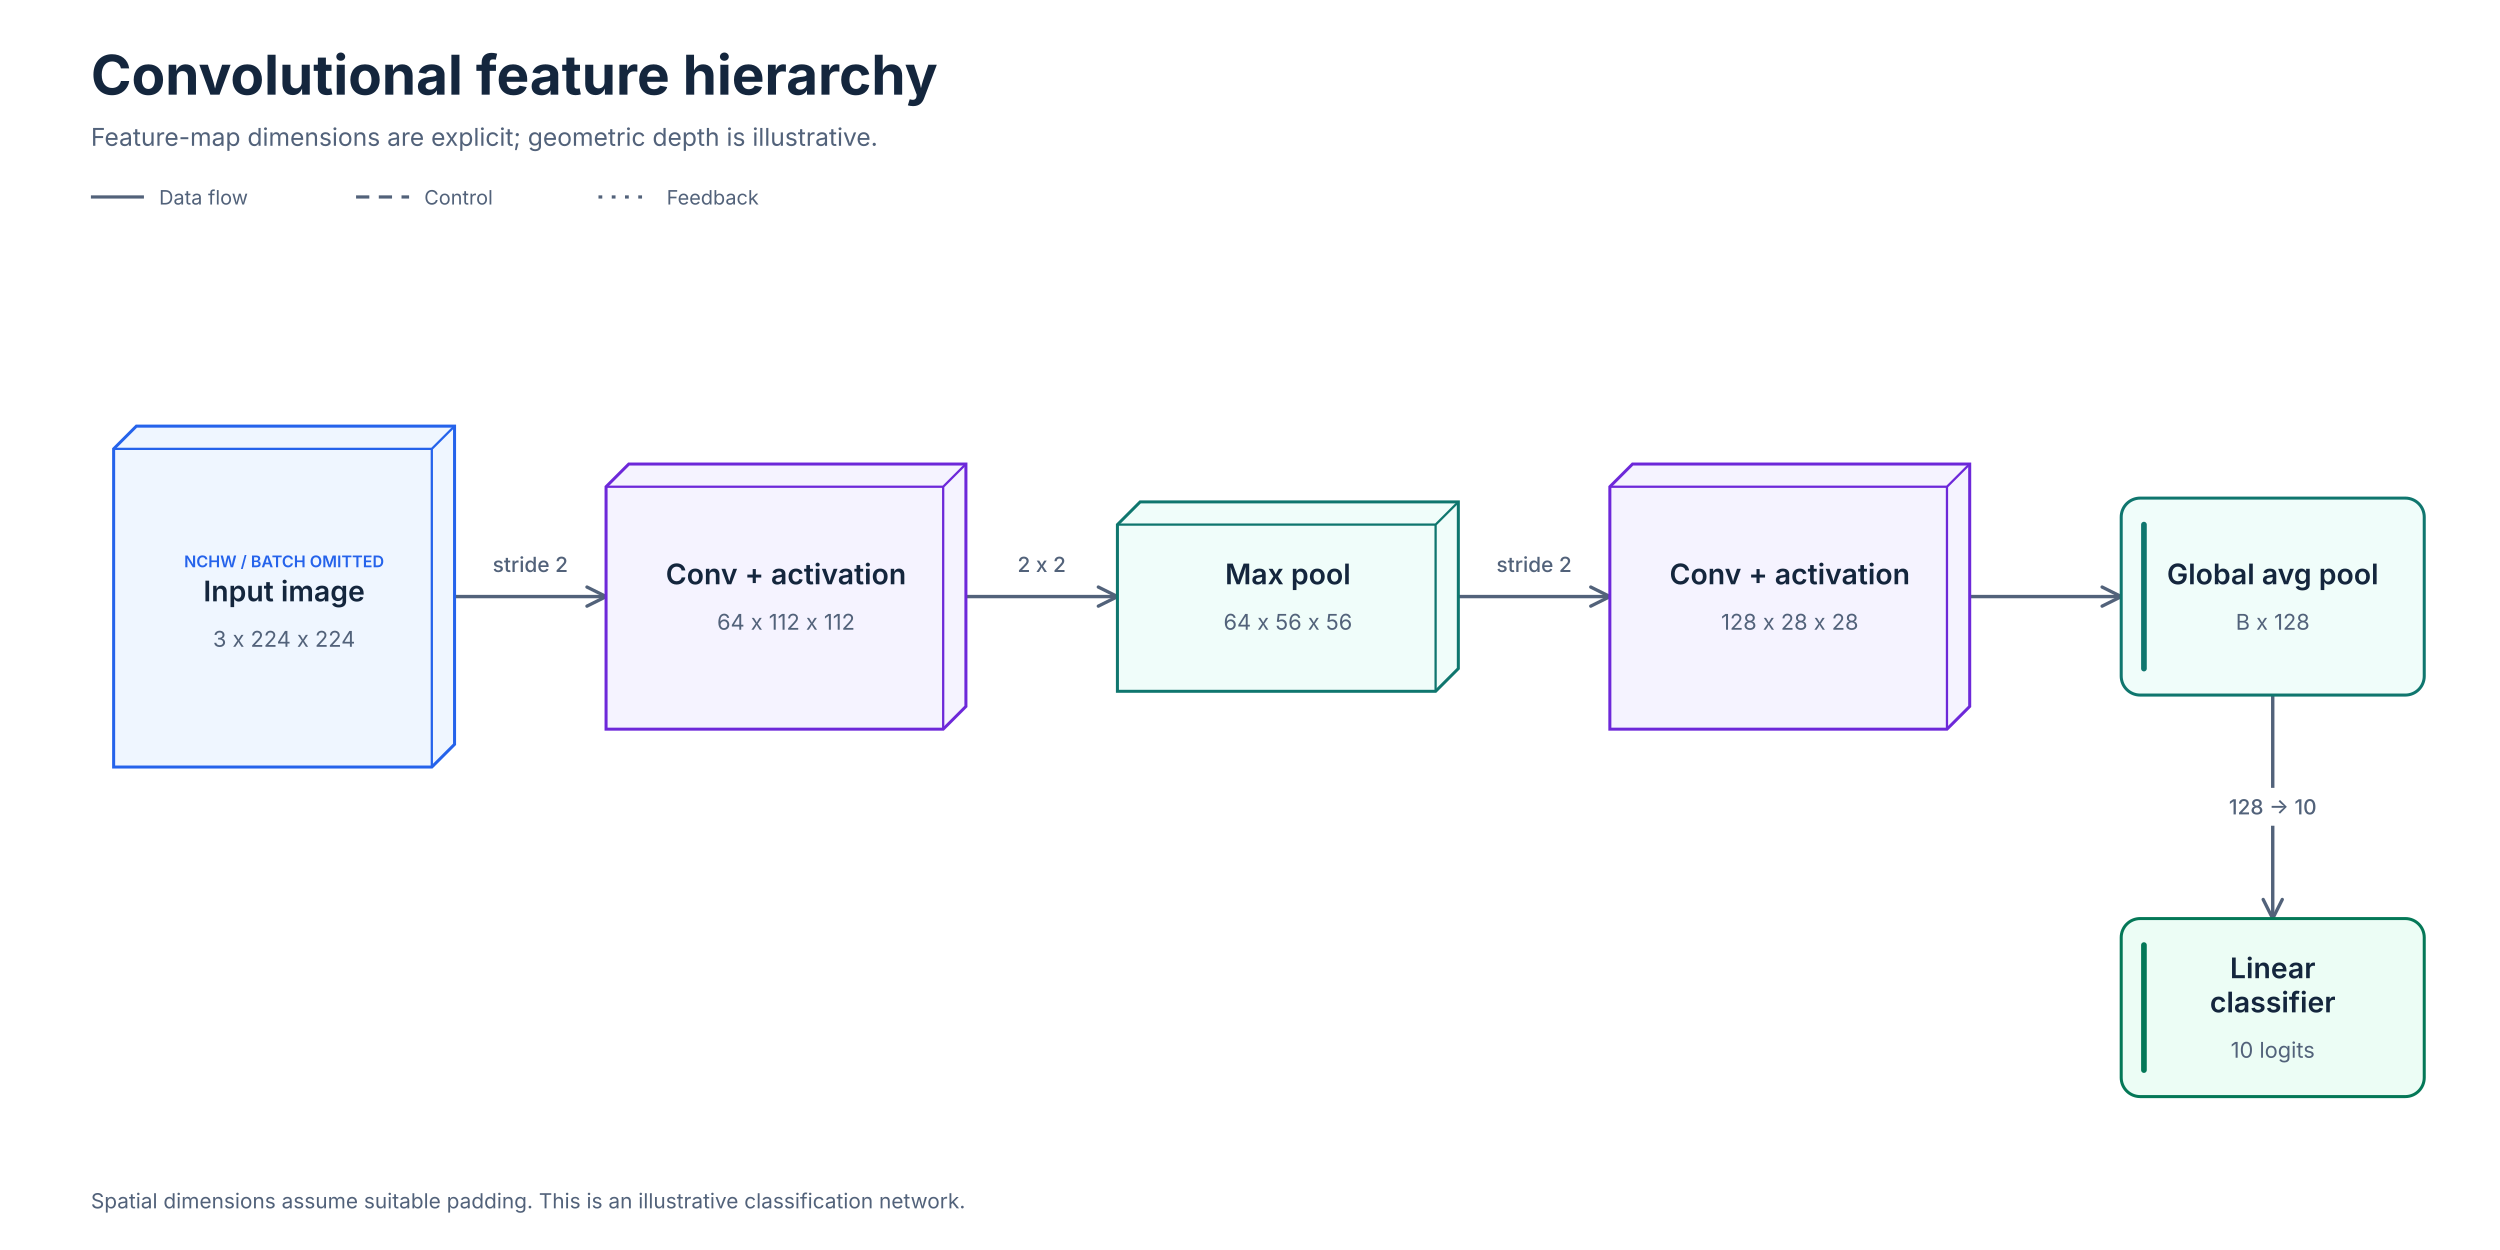
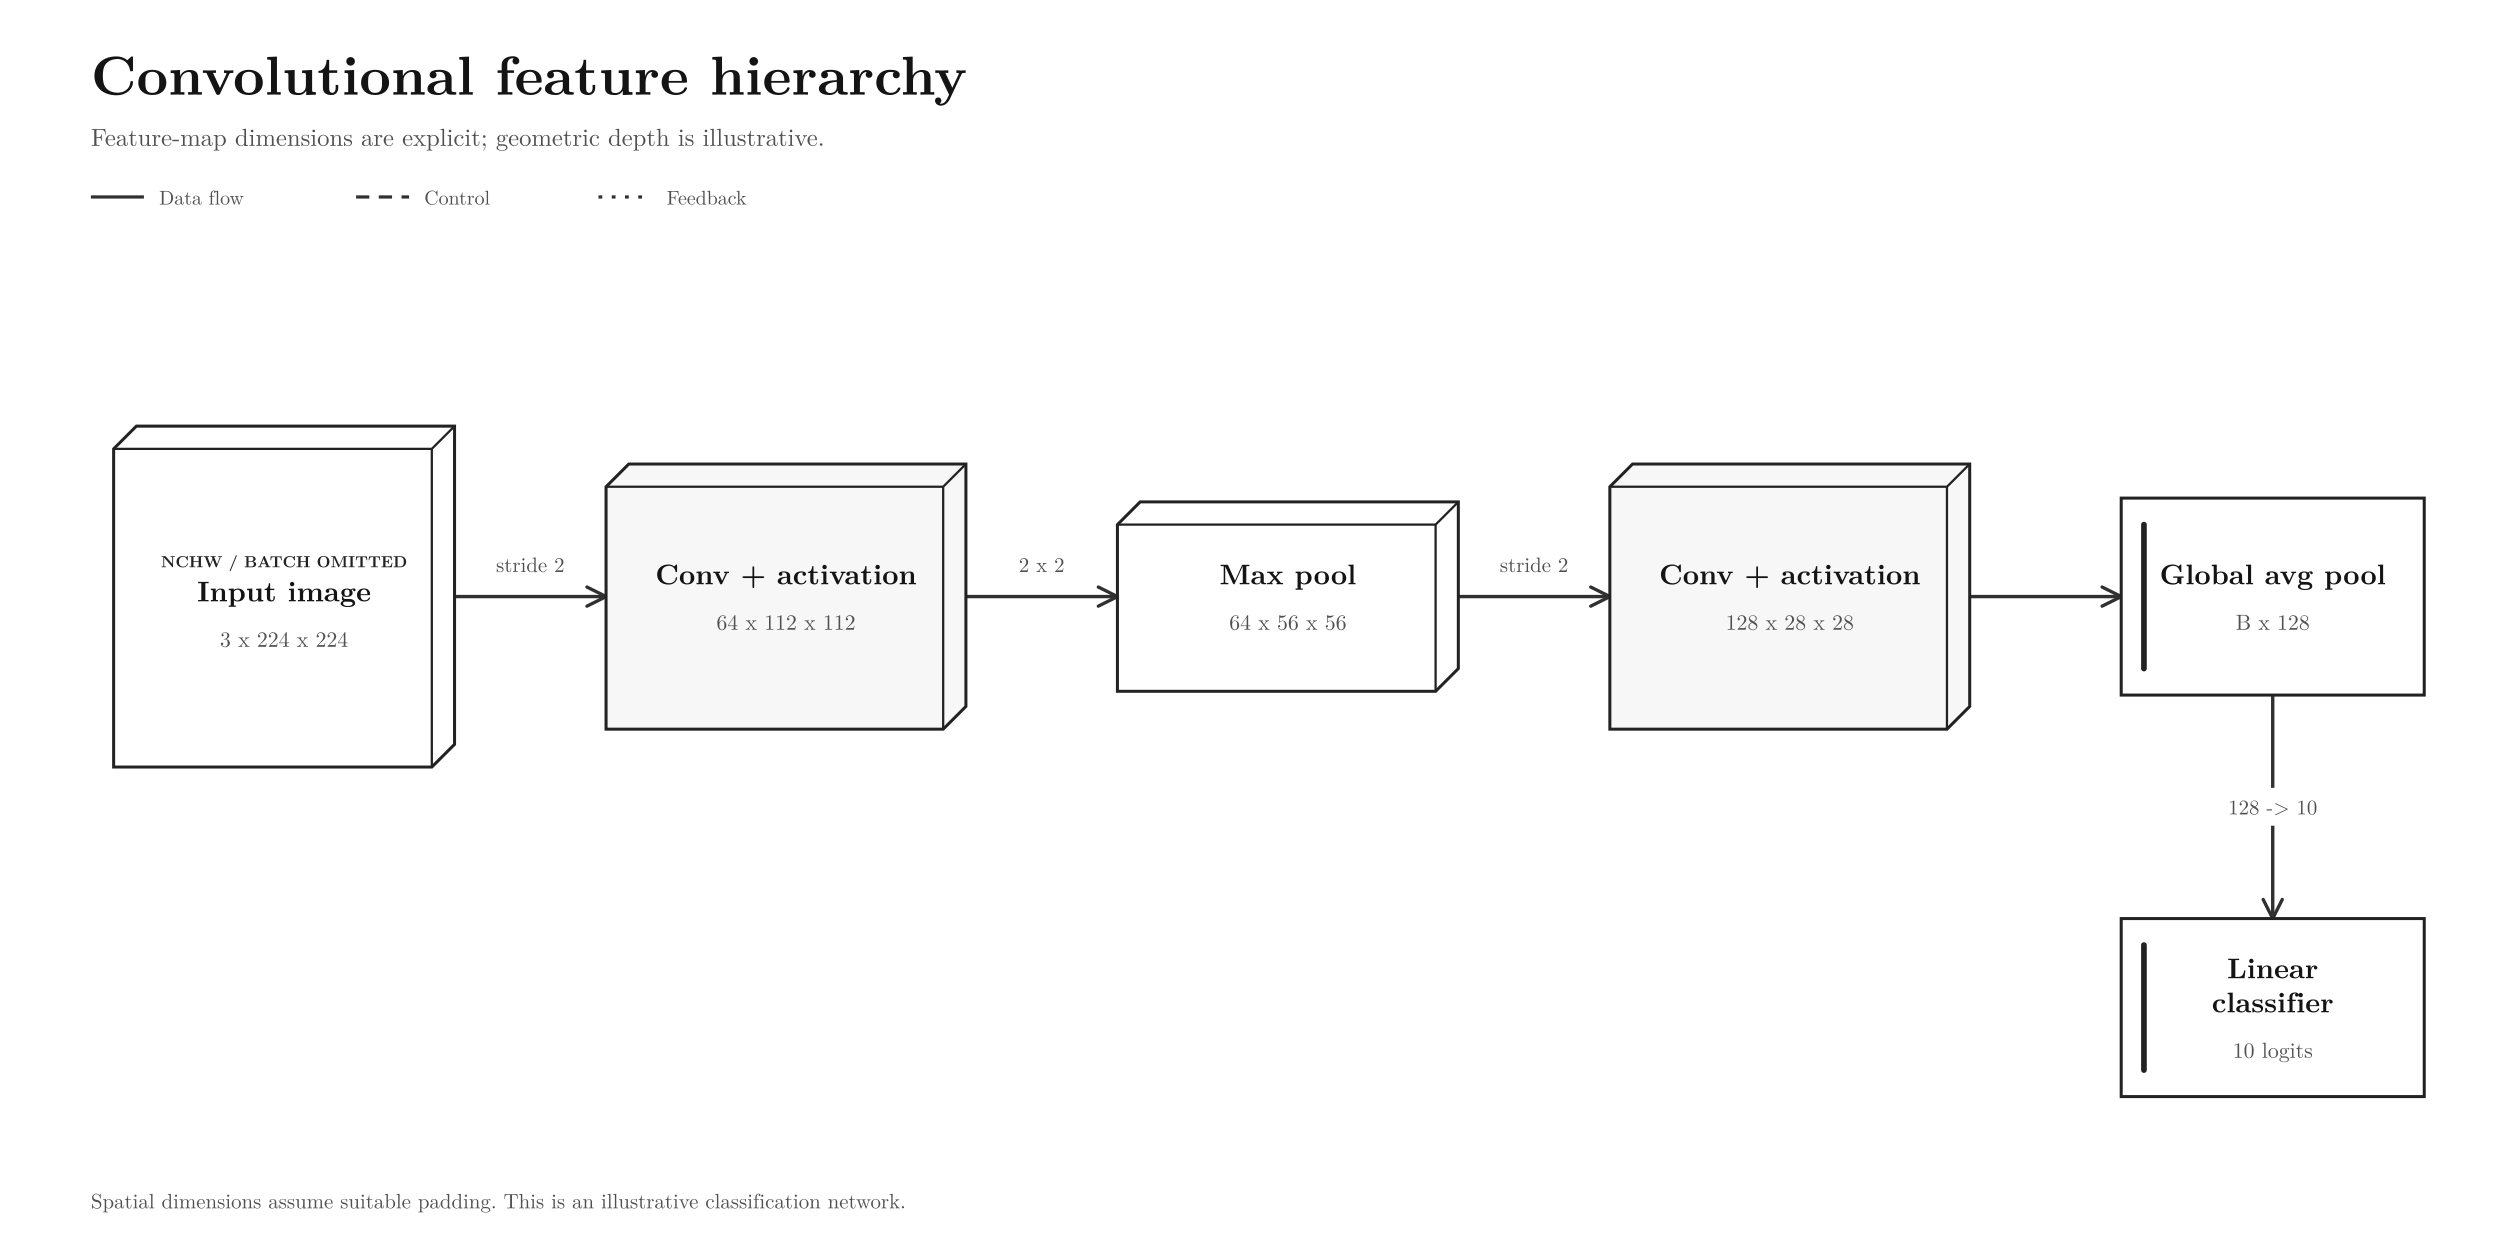
<svg xmlns="http://www.w3.org/2000/svg" width="1320" height="660" viewBox="0 0 1320 660" role="img" aria-labelledby="diagram-title diagram-description">
  <defs>
    <marker id="arrow" viewBox="0 0 10 10" refX="9" refY="5" markerWidth="7" markerHeight="7" orient="auto-start-reverse">
-       <path d="M 1 1 L 9 5 L 1 9" fill="none" stroke="#52627A" stroke-width="1.4" stroke-linecap="round" stroke-linejoin="round" />
+       <path d="M 1 1 L 9 5 L 1 9" fill="none" stroke="#303030" stroke-width="1.4" stroke-linecap="round" stroke-linejoin="round" />
    </marker>
  </defs>
  <rect width="100%" height="100%" fill="#FFFFFF" />
-   <g font-family="Inter, DejaVu Sans, Arial, sans-serif">
-     <text x="48" y="50" fill="#14263D" font-size="29" font-weight="700" text-anchor="start">Convolutional feature hierarchy</text>
-     <text x="48" y="77" fill="#52627A" font-size="13" font-weight="400" text-anchor="start">Feature-map dimensions are explicit; geometric depth is illustrative.</text>
-     <path d="M 48 104 h 28" stroke="#52627A" stroke-width="1.7" fill="none" stroke-dasharray="" />
-     <text x="84" y="108" fill="#52627A" font-size="10.5" font-weight="400" text-anchor="start">Data flow</text>
-     <path d="M 188 104 h 28" stroke="#52627A" stroke-width="1.7" fill="none" stroke-dasharray="7 5" />
-     <text x="224" y="108" fill="#52627A" font-size="10.5" font-weight="400" text-anchor="start">Control</text>
-     <path d="M 316 104 h 28" stroke="#52627A" stroke-width="1.7" fill="none" stroke-dasharray="2 5" />
-     <text x="352" y="108" fill="#52627A" font-size="10.5" font-weight="400" text-anchor="start">Feedback</text>
-     <path d="M 240 315 L 280 315 L 320 315" stroke="#52627A" stroke-width="1.8" fill="none" stroke-dasharray="" stroke-linejoin="round" stroke-linecap="round" marker-end="url(#arrow)" />
-     <path d="M 510 315 L 550 315 L 590 315" stroke="#52627A" stroke-width="1.8" fill="none" stroke-dasharray="" stroke-linejoin="round" stroke-linecap="round" marker-end="url(#arrow)" />
-     <path d="M 770 315 L 810 315 L 850 315" stroke="#52627A" stroke-width="1.8" fill="none" stroke-dasharray="" stroke-linejoin="round" stroke-linecap="round" marker-end="url(#arrow)" />
-     <path d="M 1040 315 L 1080 315 L 1120 315" stroke="#52627A" stroke-width="1.8" fill="none" stroke-dasharray="" stroke-linejoin="round" stroke-linecap="round" marker-end="url(#arrow)" />
-     <path d="M 1200 367 L 1200 426 L 1200 485" stroke="#52627A" stroke-width="1.8" fill="none" stroke-dasharray="" stroke-linejoin="round" stroke-linecap="round" marker-end="url(#arrow)" />
+   <g font-family="Latin Modern Roman, Times New Roman, serif">
+     <text x="48" y="50" fill="#141414" font-size="29" font-weight="700" text-anchor="start">Convolutional feature hierarchy</text>
+     <text x="48" y="77" fill="#505050" font-size="13" font-weight="400" text-anchor="start">Feature-map dimensions are explicit; geometric depth is illustrative.</text>
+     <path d="M 48 104 h 28" stroke="#303030" stroke-width="1.7" fill="none" stroke-dasharray="" />
+     <text x="84" y="108" fill="#505050" font-size="10.5" font-weight="400" text-anchor="start">Data flow</text>
+     <path d="M 188 104 h 28" stroke="#303030" stroke-width="1.7" fill="none" stroke-dasharray="7 5" />
+     <text x="224" y="108" fill="#505050" font-size="10.5" font-weight="400" text-anchor="start">Control</text>
+     <path d="M 316 104 h 28" stroke="#303030" stroke-width="1.7" fill="none" stroke-dasharray="2 5" />
+     <text x="352" y="108" fill="#505050" font-size="10.5" font-weight="400" text-anchor="start">Feedback</text>
+     <path d="M 240 315 L 280 315 L 320 315" stroke="#303030" stroke-width="1.8" fill="none" stroke-dasharray="" stroke-linejoin="round" stroke-linecap="round" marker-end="url(#arrow)" />
+     <path d="M 510 315 L 550 315 L 590 315" stroke="#303030" stroke-width="1.8" fill="none" stroke-dasharray="" stroke-linejoin="round" stroke-linecap="round" marker-end="url(#arrow)" />
+     <path d="M 770 315 L 810 315 L 850 315" stroke="#303030" stroke-width="1.8" fill="none" stroke-dasharray="" stroke-linejoin="round" stroke-linecap="round" marker-end="url(#arrow)" />
+     <path d="M 1040 315 L 1080 315 L 1120 315" stroke="#303030" stroke-width="1.8" fill="none" stroke-dasharray="" stroke-linejoin="round" stroke-linecap="round" marker-end="url(#arrow)" />
+     <path d="M 1200 367 L 1200 426 L 1200 485" stroke="#303030" stroke-width="1.8" fill="none" stroke-dasharray="" stroke-linejoin="round" stroke-linecap="round" marker-end="url(#arrow)" />
    <g id="node-image" data-role="input">
-       <path d="M 60 237 L 72 225 H 240 V 393 L 228 405 H 60 Z" fill="#EFF6FF" stroke="#2563EB" stroke-width="1.6" />
-       <path d="M 60 237 H 228 V 405 M 228 237 L 240 225" fill="none" stroke="#2563EB" stroke-width="1.2" />
-       <text x="150" y="299.5" fill="#2563EB" font-size="8.5" font-weight="600" text-anchor="middle">NCHW / BATCH OMITTED</text>
-       <text x="150" y="317.5" fill="#14263D" font-size="15" font-weight="600" text-anchor="middle">Input image</text>
-       <text x="150" y="341.5" fill="#52627A" font-size="11.5" font-weight="400" text-anchor="middle">3 x 224 x 224</text>
+       <path d="M 60 237 L 72 225 H 240 V 393 L 228 405 H 60 Z" fill="#FFFFFF" stroke="#222222" stroke-width="1.6" />
+       <path d="M 60 237 H 228 V 405 M 228 237 L 240 225" fill="none" stroke="#222222" stroke-width="1.2" />
+       <text x="150" y="299.5" fill="#222222" font-size="8.5" font-weight="600" text-anchor="middle">NCHW / BATCH OMITTED</text>
+       <text x="150" y="317.5" fill="#141414" font-size="15" font-weight="600" text-anchor="middle">Input image</text>
+       <text x="150" y="341.5" fill="#505050" font-size="11.5" font-weight="400" text-anchor="middle">3 x 224 x 224</text>
    </g>
    <g id="node-conv1" data-role="model">
-       <path d="M 320 257 L 332 245 H 510 V 373 L 498 385 H 320 Z" fill="#F5F3FF" stroke="#6D28D9" stroke-width="1.6" />
-       <path d="M 320 257 H 498 V 385 M 498 257 L 510 245" fill="none" stroke="#6D28D9" stroke-width="1.2" />
-       <text x="415" y="308.5" fill="#14263D" font-size="15" font-weight="600" text-anchor="middle">Conv + activation</text>
-       <text x="415" y="332.5" fill="#52627A" font-size="11.5" font-weight="400" text-anchor="middle">64 x 112 x 112</text>
+       <path d="M 320 257 L 332 245 H 510 V 373 L 498 385 H 320 Z" fill="#F7F7F7" stroke="#222222" stroke-width="1.6" />
+       <path d="M 320 257 H 498 V 385 M 498 257 L 510 245" fill="none" stroke="#222222" stroke-width="1.2" />
+       <text x="415" y="308.5" fill="#141414" font-size="15" font-weight="600" text-anchor="middle">Conv + activation</text>
+       <text x="415" y="332.5" fill="#505050" font-size="11.5" font-weight="400" text-anchor="middle">64 x 112 x 112</text>
    </g>
    <g id="node-pool" data-role="compute">
-       <path d="M 590 277 L 602 265 H 770 V 353 L 758 365 H 590 Z" fill="#F0FDFA" stroke="#0F766E" stroke-width="1.6" />
-       <path d="M 590 277 H 758 V 365 M 758 277 L 770 265" fill="none" stroke="#0F766E" stroke-width="1.2" />
-       <text x="680" y="308.5" fill="#14263D" font-size="15" font-weight="600" text-anchor="middle">Max pool</text>
-       <text x="680" y="332.5" fill="#52627A" font-size="11.5" font-weight="400" text-anchor="middle">64 x 56 x 56</text>
+       <path d="M 590 277 L 602 265 H 770 V 353 L 758 365 H 590 Z" fill="#FFFFFF" stroke="#222222" stroke-width="1.6" />
+       <path d="M 590 277 H 758 V 365 M 758 277 L 770 265" fill="none" stroke="#222222" stroke-width="1.2" />
+       <text x="680" y="308.5" fill="#141414" font-size="15" font-weight="600" text-anchor="middle">Max pool</text>
+       <text x="680" y="332.5" fill="#505050" font-size="11.5" font-weight="400" text-anchor="middle">64 x 56 x 56</text>
    </g>
    <g id="node-conv2" data-role="model">
-       <path d="M 850 257 L 862 245 H 1040 V 373 L 1028 385 H 850 Z" fill="#F5F3FF" stroke="#6D28D9" stroke-width="1.6" />
-       <path d="M 850 257 H 1028 V 385 M 1028 257 L 1040 245" fill="none" stroke="#6D28D9" stroke-width="1.2" />
-       <text x="945" y="308.5" fill="#14263D" font-size="15" font-weight="600" text-anchor="middle">Conv + activation</text>
-       <text x="945" y="332.5" fill="#52627A" font-size="11.5" font-weight="400" text-anchor="middle">128 x 28 x 28</text>
+       <path d="M 850 257 L 862 245 H 1040 V 373 L 1028 385 H 850 Z" fill="#F7F7F7" stroke="#222222" stroke-width="1.6" />
+       <path d="M 850 257 H 1028 V 385 M 1028 257 L 1040 245" fill="none" stroke="#222222" stroke-width="1.2" />
+       <text x="945" y="308.5" fill="#141414" font-size="15" font-weight="600" text-anchor="middle">Conv + activation</text>
+       <text x="945" y="332.5" fill="#505050" font-size="11.5" font-weight="400" text-anchor="middle">128 x 28 x 28</text>
    </g>
    <g id="node-poolhead" data-role="compute">
-       <rect x="1120" y="263" width="160" height="104" rx="10" fill="#F0FDFA" stroke="#0F766E" stroke-width="1.6" />
-       <path d="M 1132 277 v 76" stroke="#0F766E" stroke-width="3" stroke-linecap="round" />
-       <text x="1200" y="308.5" fill="#14263D" font-size="15" font-weight="600" text-anchor="middle">Global avg pool</text>
-       <text x="1200" y="332.5" fill="#52627A" font-size="11.5" font-weight="400" text-anchor="middle">B x 128</text>
+       <rect x="1120" y="263" width="160" height="104" rx="0" fill="#FFFFFF" stroke="#222222" stroke-width="1.6" />
+       <path d="M 1132 277 v 76" stroke="#222222" stroke-width="3" stroke-linecap="round" />
+       <text x="1200" y="308.5" fill="#141414" font-size="15" font-weight="600" text-anchor="middle">Global avg pool</text>
+       <text x="1200" y="332.5" fill="#505050" font-size="11.5" font-weight="400" text-anchor="middle">B x 128</text>
    </g>
    <g id="node-logits" data-role="output">
-       <rect x="1120" y="485" width="160" height="94" rx="10" fill="#ECFDF5" stroke="#047857" stroke-width="1.6" />
-       <path d="M 1132 499 v 66" stroke="#047857" stroke-width="3" stroke-linecap="round" />
-       <text x="1200" y="516.5" fill="#14263D" font-size="15" font-weight="600" text-anchor="middle">Linear</text>
-       <text x="1200" y="534.5" fill="#14263D" font-size="15" font-weight="600" text-anchor="middle">classifier</text>
-       <text x="1200" y="558.5" fill="#52627A" font-size="11.5" font-weight="400" text-anchor="middle">10 logits</text>
+       <rect x="1120" y="485" width="160" height="94" rx="0" fill="#FFFFFF" stroke="#222222" stroke-width="1.6" />
+       <path d="M 1132 499 v 66" stroke="#222222" stroke-width="3" stroke-linecap="round" />
+       <text x="1200" y="516.5" fill="#141414" font-size="15" font-weight="600" text-anchor="middle">Linear</text>
+       <text x="1200" y="534.5" fill="#141414" font-size="15" font-weight="600" text-anchor="middle">classifier</text>
+       <text x="1200" y="558.5" fill="#505050" font-size="11.5" font-weight="400" text-anchor="middle">10 logits</text>
    </g>
    <rect x="246.8" y="288" width="66.4" height="20" rx="5" fill="#FFFFFF" />
-     <text x="280" y="302" fill="#52627A" font-size="11" font-weight="500" text-anchor="middle">stride 2</text>
+     <text x="280" y="302" fill="#505050" font-size="11" font-weight="500" text-anchor="middle">stride 2</text>
    <rect x="526.25" y="288" width="47.5" height="20" rx="5" fill="#FFFFFF" />
-     <text x="550" y="302" fill="#52627A" font-size="11" font-weight="500" text-anchor="middle">2 x 2</text>
+     <text x="550" y="302" fill="#505050" font-size="11" font-weight="500" text-anchor="middle">2 x 2</text>
    <rect x="776.8" y="288" width="66.4" height="20" rx="5" fill="#FFFFFF" />
-     <text x="810" y="302" fill="#52627A" font-size="11" font-weight="500" text-anchor="middle">stride 2</text>
+     <text x="810" y="302" fill="#505050" font-size="11" font-weight="500" text-anchor="middle">stride 2</text>
    <rect x="1163.65" y="416" width="72.7" height="20" rx="5" fill="#FFFFFF" />
-     <text x="1200" y="430" fill="#52627A" font-size="11" font-weight="500" text-anchor="middle">128 -&gt; 10</text>
-     <text x="48" y="638" fill="#52627A" font-size="11" font-weight="400" text-anchor="start">Spatial dimensions assume suitable padding. This is an illustrative classification network.</text>
+     <text x="1200" y="430" fill="#505050" font-size="11" font-weight="500" text-anchor="middle">128 -&gt; 10</text>
+     <text x="48" y="638" fill="#505050" font-size="11" font-weight="400" text-anchor="start">Spatial dimensions assume suitable padding. This is an illustrative classification network.</text>
  </g>
</svg>
